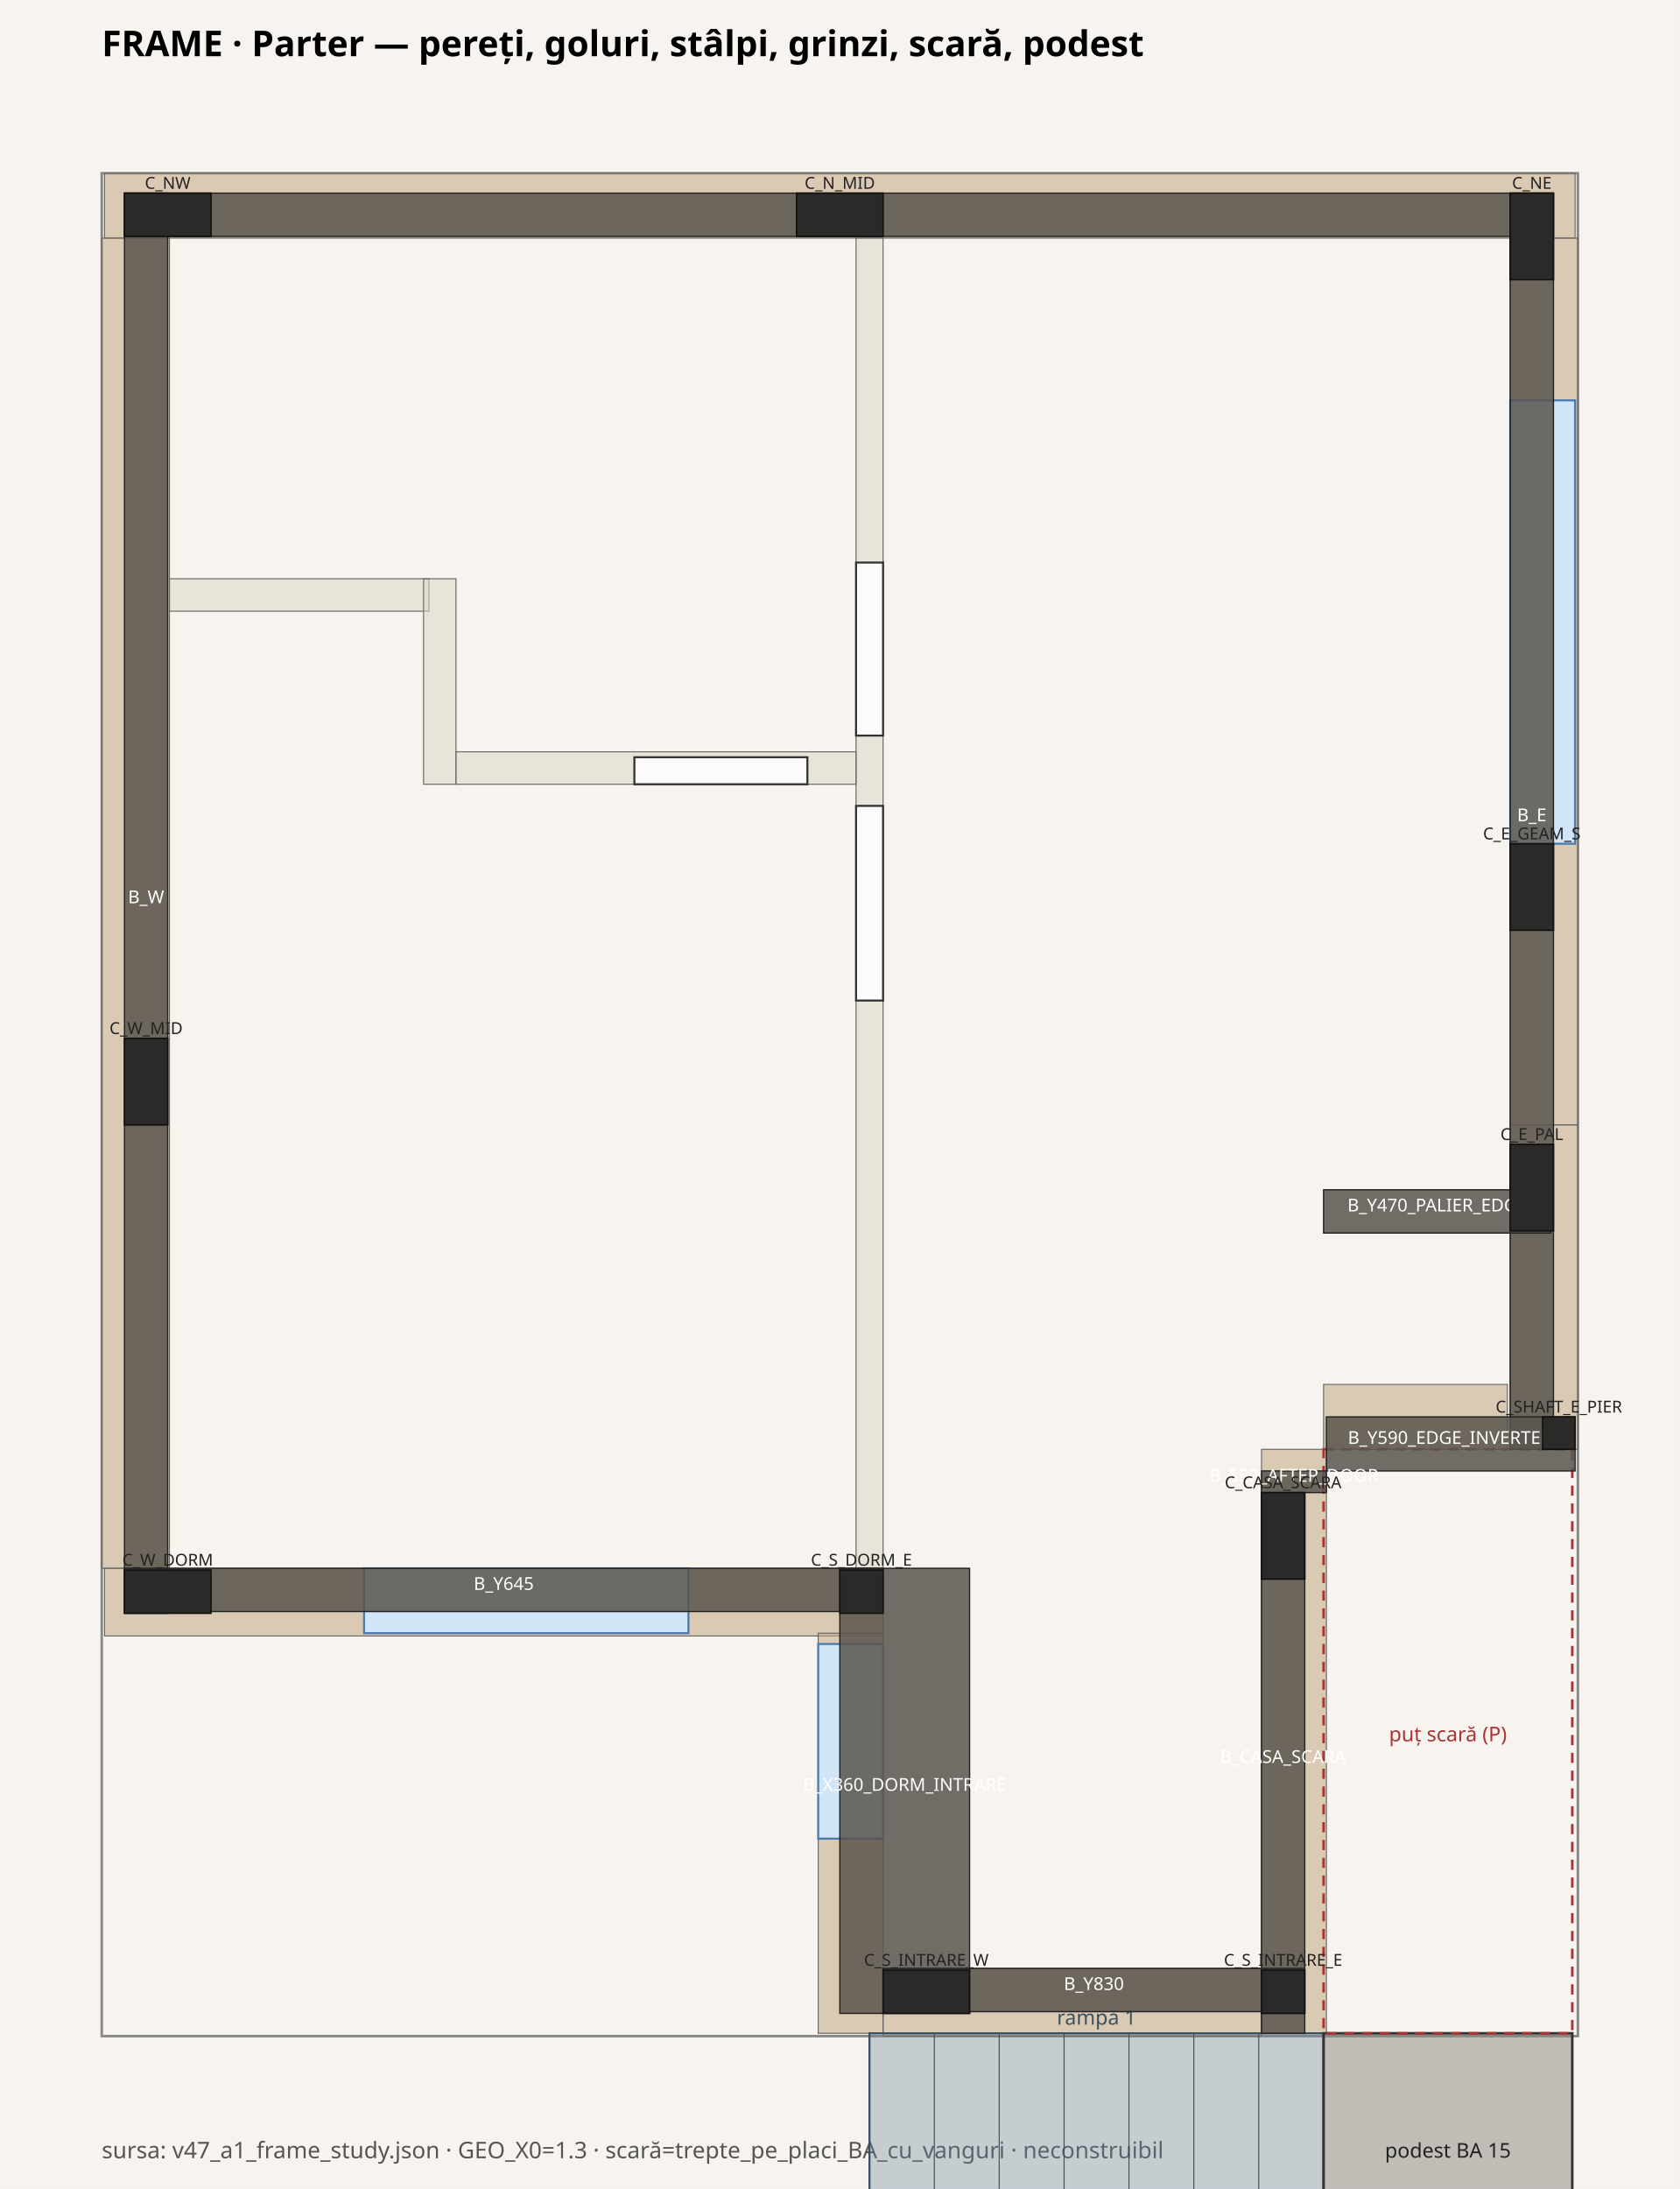
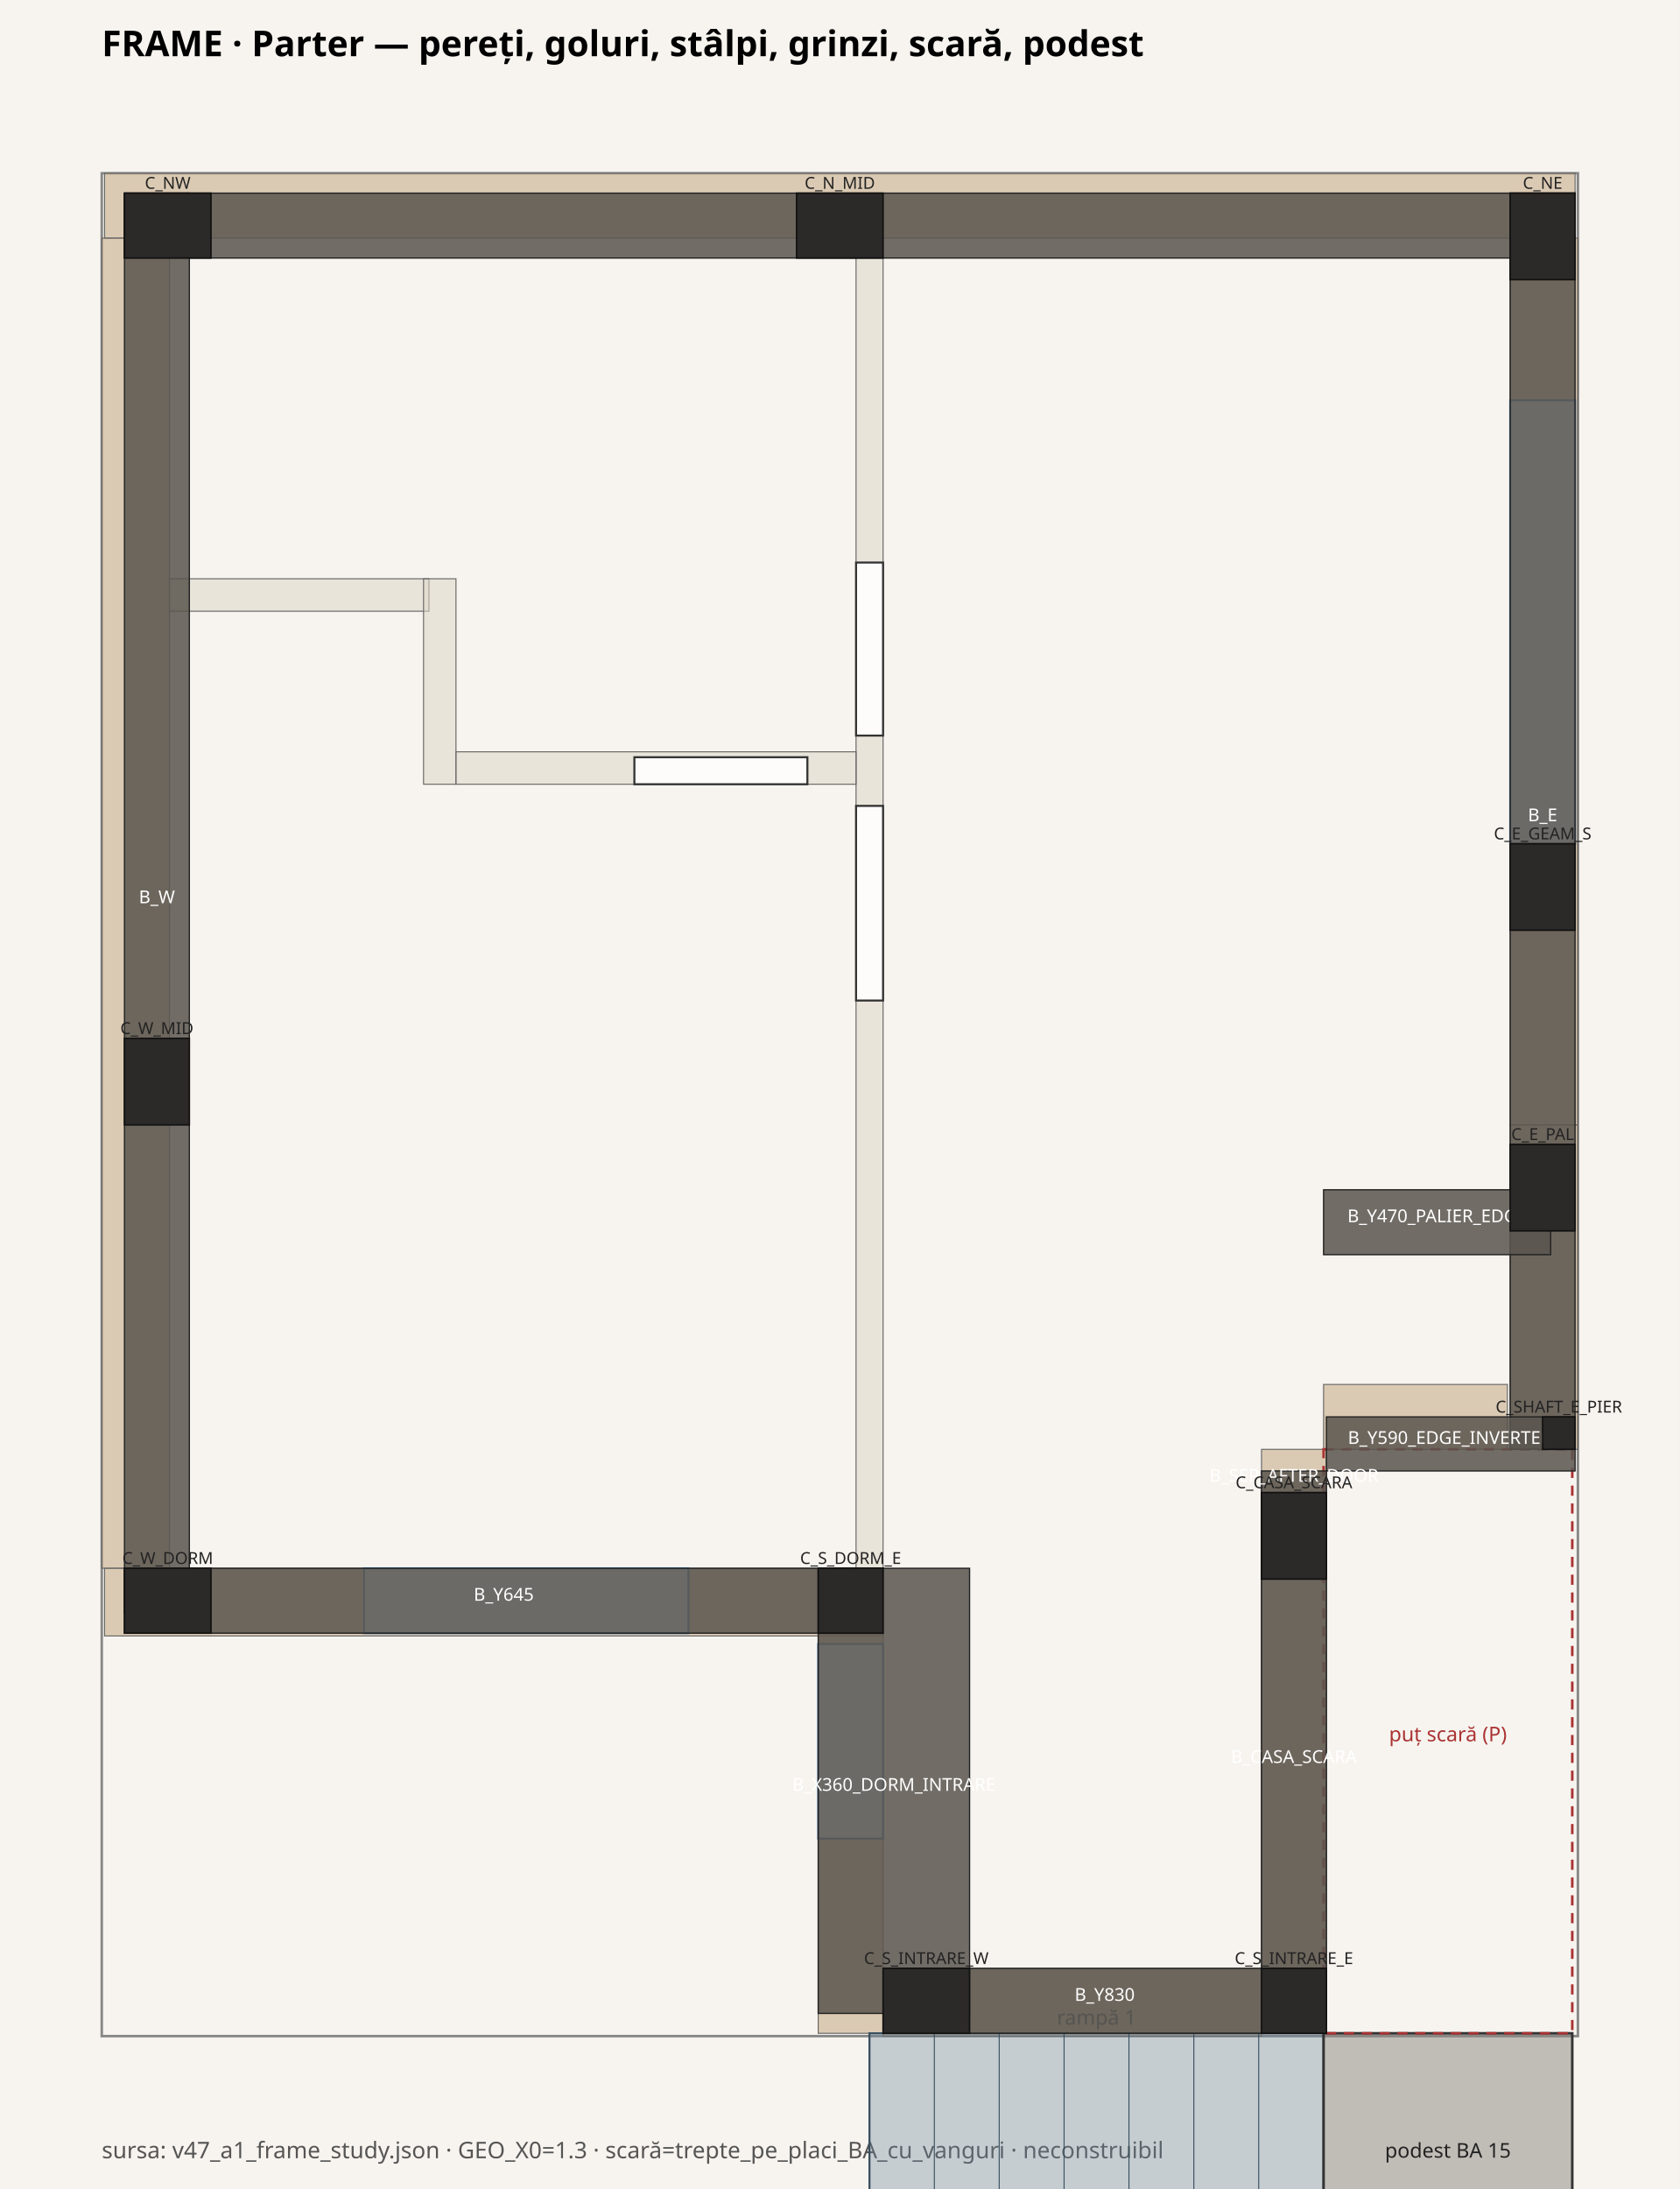
<svg xmlns="http://www.w3.org/2000/svg" width="660" height="860" viewBox="0 0 660.21 860.105">
  <rect width="100%" height="100%" fill="#f7f4ef" />
  <text x="40" y="22" font-size="14" font-weight="600" font-family="IBM Plex Sans,Segoe UI,sans-serif">FRAME · Parter — pereți, goluri, stâlpi, grinzi, scară, podest</text>
  <text x="40" y="848.105" font-size="9" fill="#555" font-family="IBM Plex Sans,Segoe UI,sans-serif">sursa: v47_a1_frame_study.json · GEO_X0=1.3 · scară=trepte_pe_placi_BA_cu_vanguri · neconstruibil</text>
  <rect x="40" y="68" width="580.21" height="732.105" fill="none" stroke="#888" stroke-width="1" />
  <rect x="41.105" y="68" width="578" height="25.5" fill="#c4a882" fill-opacity="0.55" stroke="#666" stroke-width="0.4" />
  <rect x="40" y="93.5" width="26.605" height="522.75" fill="#c4a882" fill-opacity="0.55" stroke="#666" stroke-width="0.4" />
  <rect x="593.605" y="93.5" width="26.605" height="348.5" fill="#c4a882" fill-opacity="0.55" stroke="#666" stroke-width="0.4" />
  <rect x="347.105" y="773.5" width="148.75" height="26.605" fill="#c4a882" fill-opacity="0.55" stroke="#666" stroke-width="0.4" />
  <rect x="41.105" y="616.25" width="306" height="26.605" fill="#c4a882" fill-opacity="0.55" stroke="#666" stroke-width="0.4" />
  <rect x="336.48" y="93.5" width="10.625" height="522.75" fill="#ddd6c8" fill-opacity="0.55" stroke="#666" stroke-width="0.4" />
  <rect x="66.605" y="227.375" width="102" height="12.75" fill="#ddd6c8" fill-opacity="0.55" stroke="#666" stroke-width="0.4" />
  <rect x="166.48" y="227.375" width="12.75" height="80.75" fill="#ddd6c8" fill-opacity="0.55" stroke="#666" stroke-width="0.4" />
  <rect x="179.23" y="295.375" width="157.25" height="12.75" fill="#ddd6c8" fill-opacity="0.55" stroke="#666" stroke-width="0.4" />
  <rect x="495.855" y="569.5" width="25.5" height="229.5" fill="#c4a882" fill-opacity="0.55" stroke="#666" stroke-width="0.4" />
  <rect x="321.605" y="641.75" width="25.5" height="157.25" fill="#c4a882" fill-opacity="0.55" stroke="#666" stroke-width="0.4" />
  <rect x="593.605" y="442" width="26.605" height="127.5" fill="#c4a882" fill-opacity="0.55" stroke="#666" stroke-width="0.4" />
  <rect x="520.25" y="544" width="72.25" height="25.5" fill="#c4a882" fill-opacity="0.55" stroke="#666" stroke-width="0.4" />
  <rect x="336.48" y="221" width="10.625" height="68" fill="#fff" fill-opacity="0.9" stroke="#333" stroke-width="0.8" />
  <rect x="249.355" y="297.5" width="68" height="10.625" fill="#fff" fill-opacity="0.9" stroke="#333" stroke-width="0.8" />
  <rect x="336.48" y="316.625" width="10.625" height="76.5" fill="#fff" fill-opacity="0.9" stroke="#333" stroke-width="0.8" />
  <rect x="143.105" y="616.25" width="127.5" height="25.5" fill="#cfe8ff" fill-opacity="0.9" stroke="#4a7ab0" stroke-width="0.8" />
  <rect x="321.605" y="646" width="25.5" height="76.5" fill="#cfe8ff" fill-opacity="0.9" stroke="#4a7ab0" stroke-width="0.8" />
  <rect x="593.605" y="157.25" width="25.5" height="174.25" fill="#cfe8ff" fill-opacity="0.9" stroke="#4a7ab0" stroke-width="0.8" />
  <rect x="341.75" y="799" width="178.5" height="97.75" fill="#6a8498" fill-opacity="0.35" stroke="#3a5060" stroke-width="0.8" />
  <line x1="341.75" y1="799" x2="341.75" y2="896.75" stroke="#3a5060" stroke-width="0.4" />
  <line x1="367.25" y1="799" x2="367.25" y2="896.75" stroke="#3a5060" stroke-width="0.4" />
  <line x1="392.75" y1="799" x2="392.75" y2="896.75" stroke="#3a5060" stroke-width="0.4" />
  <line x1="418.25" y1="799" x2="418.25" y2="896.75" stroke="#3a5060" stroke-width="0.4" />
  <line x1="443.75" y1="799" x2="443.75" y2="896.75" stroke="#3a5060" stroke-width="0.4" />
  <line x1="469.25" y1="799" x2="469.25" y2="896.75" stroke="#3a5060" stroke-width="0.4" />
  <line x1="494.75" y1="799" x2="494.75" y2="896.75" stroke="#3a5060" stroke-width="0.4" />
  <text x="431" y="795.6" text-anchor="middle" font-size="8" fill="#3a5060" font-family="IBM Plex Sans,Segoe UI,sans-serif">rampă 1</text>
  <rect x="520.25" y="799" width="97.75" height="97.75" fill="#8b8680" fill-opacity="0.5" stroke="#333" stroke-width="1" />
  <text x="569.125" y="847.875" text-anchor="middle" font-size="8" fill="#222" font-family="IBM Plex Sans,Segoe UI,sans-serif">podest BA 15</text>
  <rect x="520.25" y="569.5" width="97.75" height="229.5" fill="none" stroke="#a33" stroke-width="1" stroke-dasharray="4 3" />
  <text x="569.125" y="684.25" text-anchor="middle" font-size="8" fill="#a33" font-family="IBM Plex Sans,Segoe UI,sans-serif">puț scară (P)</text>
-   <rect x="48.925" y="75.82" width="561.68" height="17" fill="#5a554e" fill-opacity="0.85" stroke="#222" stroke-width="0.5" />
-   <text x="329.765" y="84.32" text-anchor="middle" font-size="7" fill="#fff" font-family="IBM Plex Sans,Segoe UI,sans-serif">B_N</text>
-   <rect x="48.925" y="75.82" width="17" height="558.11" fill="#5a554e" fill-opacity="0.85" stroke="#222" stroke-width="0.5" />
-   <text x="57.425" y="354.875" text-anchor="middle" font-size="7" fill="#fff" font-family="IBM Plex Sans,Segoe UI,sans-serif">B_W</text>
-   <rect x="593.605" y="75.82" width="17" height="493.68" fill="#5a554e" fill-opacity="0.85" stroke="#222" stroke-width="0.5" />
-   <text x="602.105" y="322.66" text-anchor="middle" font-size="7" fill="#fff" font-family="IBM Plex Sans,Segoe UI,sans-serif">B_E</text>
-   <rect x="495.855" y="586.5" width="17" height="212.5" fill="#5a554e" fill-opacity="0.85" stroke="#222" stroke-width="0.5" />
-   <text x="504.355" y="692.75" text-anchor="middle" font-size="7" fill="#fff" font-family="IBM Plex Sans,Segoe UI,sans-serif">B_CASA_SCARA</text>
+   <rect x="48.925" y="75.82" width="570.18" height="25.5" fill="#5a554e" fill-opacity="0.85" stroke="#222" stroke-width="0.5" />
+   <text x="334.015" y="88.57" text-anchor="middle" font-size="7" fill="#fff" font-family="IBM Plex Sans,Segoe UI,sans-serif">B_N</text>
+   <rect x="48.925" y="75.82" width="25.5" height="558.11" fill="#5a554e" fill-opacity="0.85" stroke="#222" stroke-width="0.5" />
+   <text x="61.675" y="354.875" text-anchor="middle" font-size="7" fill="#fff" font-family="IBM Plex Sans,Segoe UI,sans-serif">B_W</text>
+   <rect x="593.605" y="75.82" width="25.5" height="493.68" fill="#5a554e" fill-opacity="0.85" stroke="#222" stroke-width="0.5" />
+   <text x="606.355" y="322.66" text-anchor="middle" font-size="7" fill="#fff" font-family="IBM Plex Sans,Segoe UI,sans-serif">B_E</text>
+   <rect x="495.855" y="586.5" width="25.5" height="212.5" fill="#5a554e" fill-opacity="0.85" stroke="#222" stroke-width="0.5" />
+   <text x="508.605" y="692.75" text-anchor="middle" font-size="7" fill="#fff" font-family="IBM Plex Sans,Segoe UI,sans-serif">B_CASA_SCARA</text>
  <rect x="521.355" y="556.75" width="97.75" height="21.25" fill="#5a554e" fill-opacity="0.85" stroke="#222" stroke-width="0.5" />
  <text x="570.23" y="567.375" text-anchor="middle" font-size="7" fill="#fff" font-family="IBM Plex Sans,Segoe UI,sans-serif">B_Y590_EDGE_INVERTED</text>
  <rect x="495.855" y="578" width="25.5" height="8.5" fill="#5a554e" fill-opacity="0.85" stroke="#222" stroke-width="0.5" />
  <text x="508.605" y="582.25" text-anchor="middle" font-size="7" fill="#fff" font-family="IBM Plex Sans,Segoe UI,sans-serif">B_SEP_AFTER_DOOR</text>
-   <rect x="48.925" y="616.25" width="298.18" height="17" fill="#5a554e" fill-opacity="0.85" stroke="#222" stroke-width="0.5" />
-   <text x="198.015" y="624.75" text-anchor="middle" font-size="7" fill="#fff" font-family="IBM Plex Sans,Segoe UI,sans-serif">B_Y645</text>
-   <rect x="330.105" y="616.25" width="51" height="174.93" fill="#5a554e" fill-opacity="0.85" stroke="#222" stroke-width="0.5" />
-   <text x="355.605" y="703.715" text-anchor="middle" font-size="7" fill="#fff" font-family="IBM Plex Sans,Segoe UI,sans-serif">B_X360_DORM_INTRARE</text>
-   <rect x="347.105" y="773.5" width="165.75" height="17" fill="#5a554e" fill-opacity="0.85" stroke="#222" stroke-width="0.5" />
-   <text x="429.98" y="782" text-anchor="middle" font-size="7" fill="#fff" font-family="IBM Plex Sans,Segoe UI,sans-serif">B_Y830</text>
-   <rect x="520.25" y="467.5" width="89.25" height="17" fill="#5a554e" fill-opacity="0.85" stroke="#222" stroke-width="0.5" />
-   <text x="564.875" y="476" text-anchor="middle" font-size="7" fill="#fff" font-family="IBM Plex Sans,Segoe UI,sans-serif">B_Y470_PALIER_EDGE</text>
-   <rect x="48.925" y="75.82" width="34" height="17" fill="#2c2a28" stroke="#111" stroke-width="0.6" />
+   <rect x="48.925" y="616.25" width="298.18" height="25.5" fill="#5a554e" fill-opacity="0.85" stroke="#222" stroke-width="0.5" />
+   <text x="198.015" y="629" text-anchor="middle" font-size="7" fill="#fff" font-family="IBM Plex Sans,Segoe UI,sans-serif">B_Y645</text>
+   <rect x="321.605" y="616.25" width="59.5" height="174.93" fill="#5a554e" fill-opacity="0.85" stroke="#222" stroke-width="0.5" />
+   <text x="351.355" y="703.715" text-anchor="middle" font-size="7" fill="#fff" font-family="IBM Plex Sans,Segoe UI,sans-serif">B_X360_DORM_INTRARE</text>
+   <rect x="347.105" y="773.5" width="174.25" height="25.5" fill="#5a554e" fill-opacity="0.85" stroke="#222" stroke-width="0.5" />
+   <text x="434.23" y="786.25" text-anchor="middle" font-size="7" fill="#fff" font-family="IBM Plex Sans,Segoe UI,sans-serif">B_Y830</text>
+   <rect x="520.25" y="467.5" width="89.25" height="25.5" fill="#5a554e" fill-opacity="0.85" stroke="#222" stroke-width="0.5" />
+   <text x="564.875" y="480.25" text-anchor="middle" font-size="7" fill="#fff" font-family="IBM Plex Sans,Segoe UI,sans-serif">B_Y470_PALIER_EDGE</text>
+   <rect x="48.925" y="75.82" width="34" height="25.5" fill="#2c2a28" stroke="#111" stroke-width="0.6" />
  <text x="65.925" y="74.12" text-anchor="middle" font-size="6.5" fill="#222" font-family="IBM Plex Sans,Segoe UI,sans-serif">C_NW</text>
-   <rect x="313.105" y="75.82" width="34" height="17" fill="#2c2a28" stroke="#111" stroke-width="0.6" />
+   <rect x="313.105" y="75.82" width="34" height="25.5" fill="#2c2a28" stroke="#111" stroke-width="0.6" />
  <text x="330.105" y="74.12" text-anchor="middle" font-size="6.5" fill="#222" font-family="IBM Plex Sans,Segoe UI,sans-serif">C_N_MID</text>
-   <rect x="593.605" y="75.82" width="17" height="34" fill="#2c2a28" stroke="#111" stroke-width="0.6" />
-   <text x="602.105" y="74.12" text-anchor="middle" font-size="6.5" fill="#222" font-family="IBM Plex Sans,Segoe UI,sans-serif">C_NE</text>
-   <rect x="48.925" y="408" width="17" height="34" fill="#2c2a28" stroke="#111" stroke-width="0.6" />
-   <text x="57.425" y="406.3" text-anchor="middle" font-size="6.5" fill="#222" font-family="IBM Plex Sans,Segoe UI,sans-serif">C_W_MID</text>
-   <rect x="48.925" y="616.93" width="34" height="17" fill="#2c2a28" stroke="#111" stroke-width="0.6" />
-   <text x="65.925" y="615.23" text-anchor="middle" font-size="6.5" fill="#222" font-family="IBM Plex Sans,Segoe UI,sans-serif">C_W_DORM</text>
-   <rect x="330.105" y="616.93" width="17" height="17" fill="#2c2a28" stroke="#111" stroke-width="0.6" />
-   <text x="338.605" y="615.23" text-anchor="middle" font-size="6.5" fill="#222" font-family="IBM Plex Sans,Segoe UI,sans-serif">C_S_DORM_E</text>
-   <rect x="593.605" y="331.5" width="17" height="34" fill="#2c2a28" stroke="#111" stroke-width="0.6" />
-   <text x="602.105" y="329.8" text-anchor="middle" font-size="6.5" fill="#222" font-family="IBM Plex Sans,Segoe UI,sans-serif">C_E_GEAM_S</text>
-   <rect x="593.605" y="449.65" width="17" height="34" fill="#2c2a28" stroke="#111" stroke-width="0.6" />
-   <text x="602.105" y="447.95" text-anchor="middle" font-size="6.5" fill="#222" font-family="IBM Plex Sans,Segoe UI,sans-serif">C_E_PAL</text>
-   <rect x="495.855" y="586.5" width="17" height="34" fill="#2c2a28" stroke="#111" stroke-width="0.6" />
-   <text x="504.355" y="584.8" text-anchor="middle" font-size="6.5" fill="#222" font-family="IBM Plex Sans,Segoe UI,sans-serif">C_CASA_SCARA</text>
+   <rect x="593.605" y="75.82" width="25.5" height="34" fill="#2c2a28" stroke="#111" stroke-width="0.6" />
+   <text x="606.355" y="74.12" text-anchor="middle" font-size="6.5" fill="#222" font-family="IBM Plex Sans,Segoe UI,sans-serif">C_NE</text>
+   <rect x="48.925" y="408" width="25.5" height="34" fill="#2c2a28" stroke="#111" stroke-width="0.6" />
+   <text x="61.675" y="406.3" text-anchor="middle" font-size="6.5" fill="#222" font-family="IBM Plex Sans,Segoe UI,sans-serif">C_W_MID</text>
+   <rect x="48.925" y="616.25" width="34" height="25.5" fill="#2c2a28" stroke="#111" stroke-width="0.6" />
+   <text x="65.925" y="614.55" text-anchor="middle" font-size="6.5" fill="#222" font-family="IBM Plex Sans,Segoe UI,sans-serif">C_W_DORM</text>
+   <rect x="321.605" y="616.25" width="25.5" height="25.5" fill="#2c2a28" stroke="#111" stroke-width="0.6" />
+   <text x="334.355" y="614.55" text-anchor="middle" font-size="6.5" fill="#222" font-family="IBM Plex Sans,Segoe UI,sans-serif">C_S_DORM_E</text>
+   <rect x="593.605" y="331.5" width="25.5" height="34" fill="#2c2a28" stroke="#111" stroke-width="0.6" />
+   <text x="606.355" y="329.8" text-anchor="middle" font-size="6.5" fill="#222" font-family="IBM Plex Sans,Segoe UI,sans-serif">C_E_GEAM_S</text>
+   <rect x="593.605" y="449.65" width="25.5" height="34" fill="#2c2a28" stroke="#111" stroke-width="0.6" />
+   <text x="606.355" y="447.95" text-anchor="middle" font-size="6.5" fill="#222" font-family="IBM Plex Sans,Segoe UI,sans-serif">C_E_PAL</text>
+   <rect x="495.855" y="586.5" width="25.5" height="34" fill="#2c2a28" stroke="#111" stroke-width="0.6" />
+   <text x="508.605" y="584.8" text-anchor="middle" font-size="6.5" fill="#222" font-family="IBM Plex Sans,Segoe UI,sans-serif">C_CASA_SCARA</text>
  <rect x="606.355" y="556.75" width="12.75" height="12.75" fill="#2c2a28" stroke="#111" stroke-width="0.6" />
  <text x="612.73" y="555.05" text-anchor="middle" font-size="6.5" fill="#222" font-family="IBM Plex Sans,Segoe UI,sans-serif">C_SHAFT_E_PIER</text>
-   <rect x="347.105" y="774.18" width="34" height="17" fill="#2c2a28" stroke="#111" stroke-width="0.6" />
-   <text x="364.105" y="772.48" text-anchor="middle" font-size="6.5" fill="#222" font-family="IBM Plex Sans,Segoe UI,sans-serif">C_S_INTRARE_W</text>
-   <rect x="495.855" y="774.18" width="17" height="17" fill="#2c2a28" stroke="#111" stroke-width="0.6" />
-   <text x="504.355" y="772.48" text-anchor="middle" font-size="6.5" fill="#222" font-family="IBM Plex Sans,Segoe UI,sans-serif">C_S_INTRARE_E</text>
+   <rect x="347.105" y="773.5" width="34" height="25.5" fill="#2c2a28" stroke="#111" stroke-width="0.6" />
+   <text x="364.105" y="771.8" text-anchor="middle" font-size="6.5" fill="#222" font-family="IBM Plex Sans,Segoe UI,sans-serif">C_S_INTRARE_W</text>
+   <rect x="495.855" y="773.5" width="25.5" height="25.5" fill="#2c2a28" stroke="#111" stroke-width="0.6" />
+   <text x="508.605" y="771.8" text-anchor="middle" font-size="6.5" fill="#222" font-family="IBM Plex Sans,Segoe UI,sans-serif">C_S_INTRARE_E</text>
</svg>
